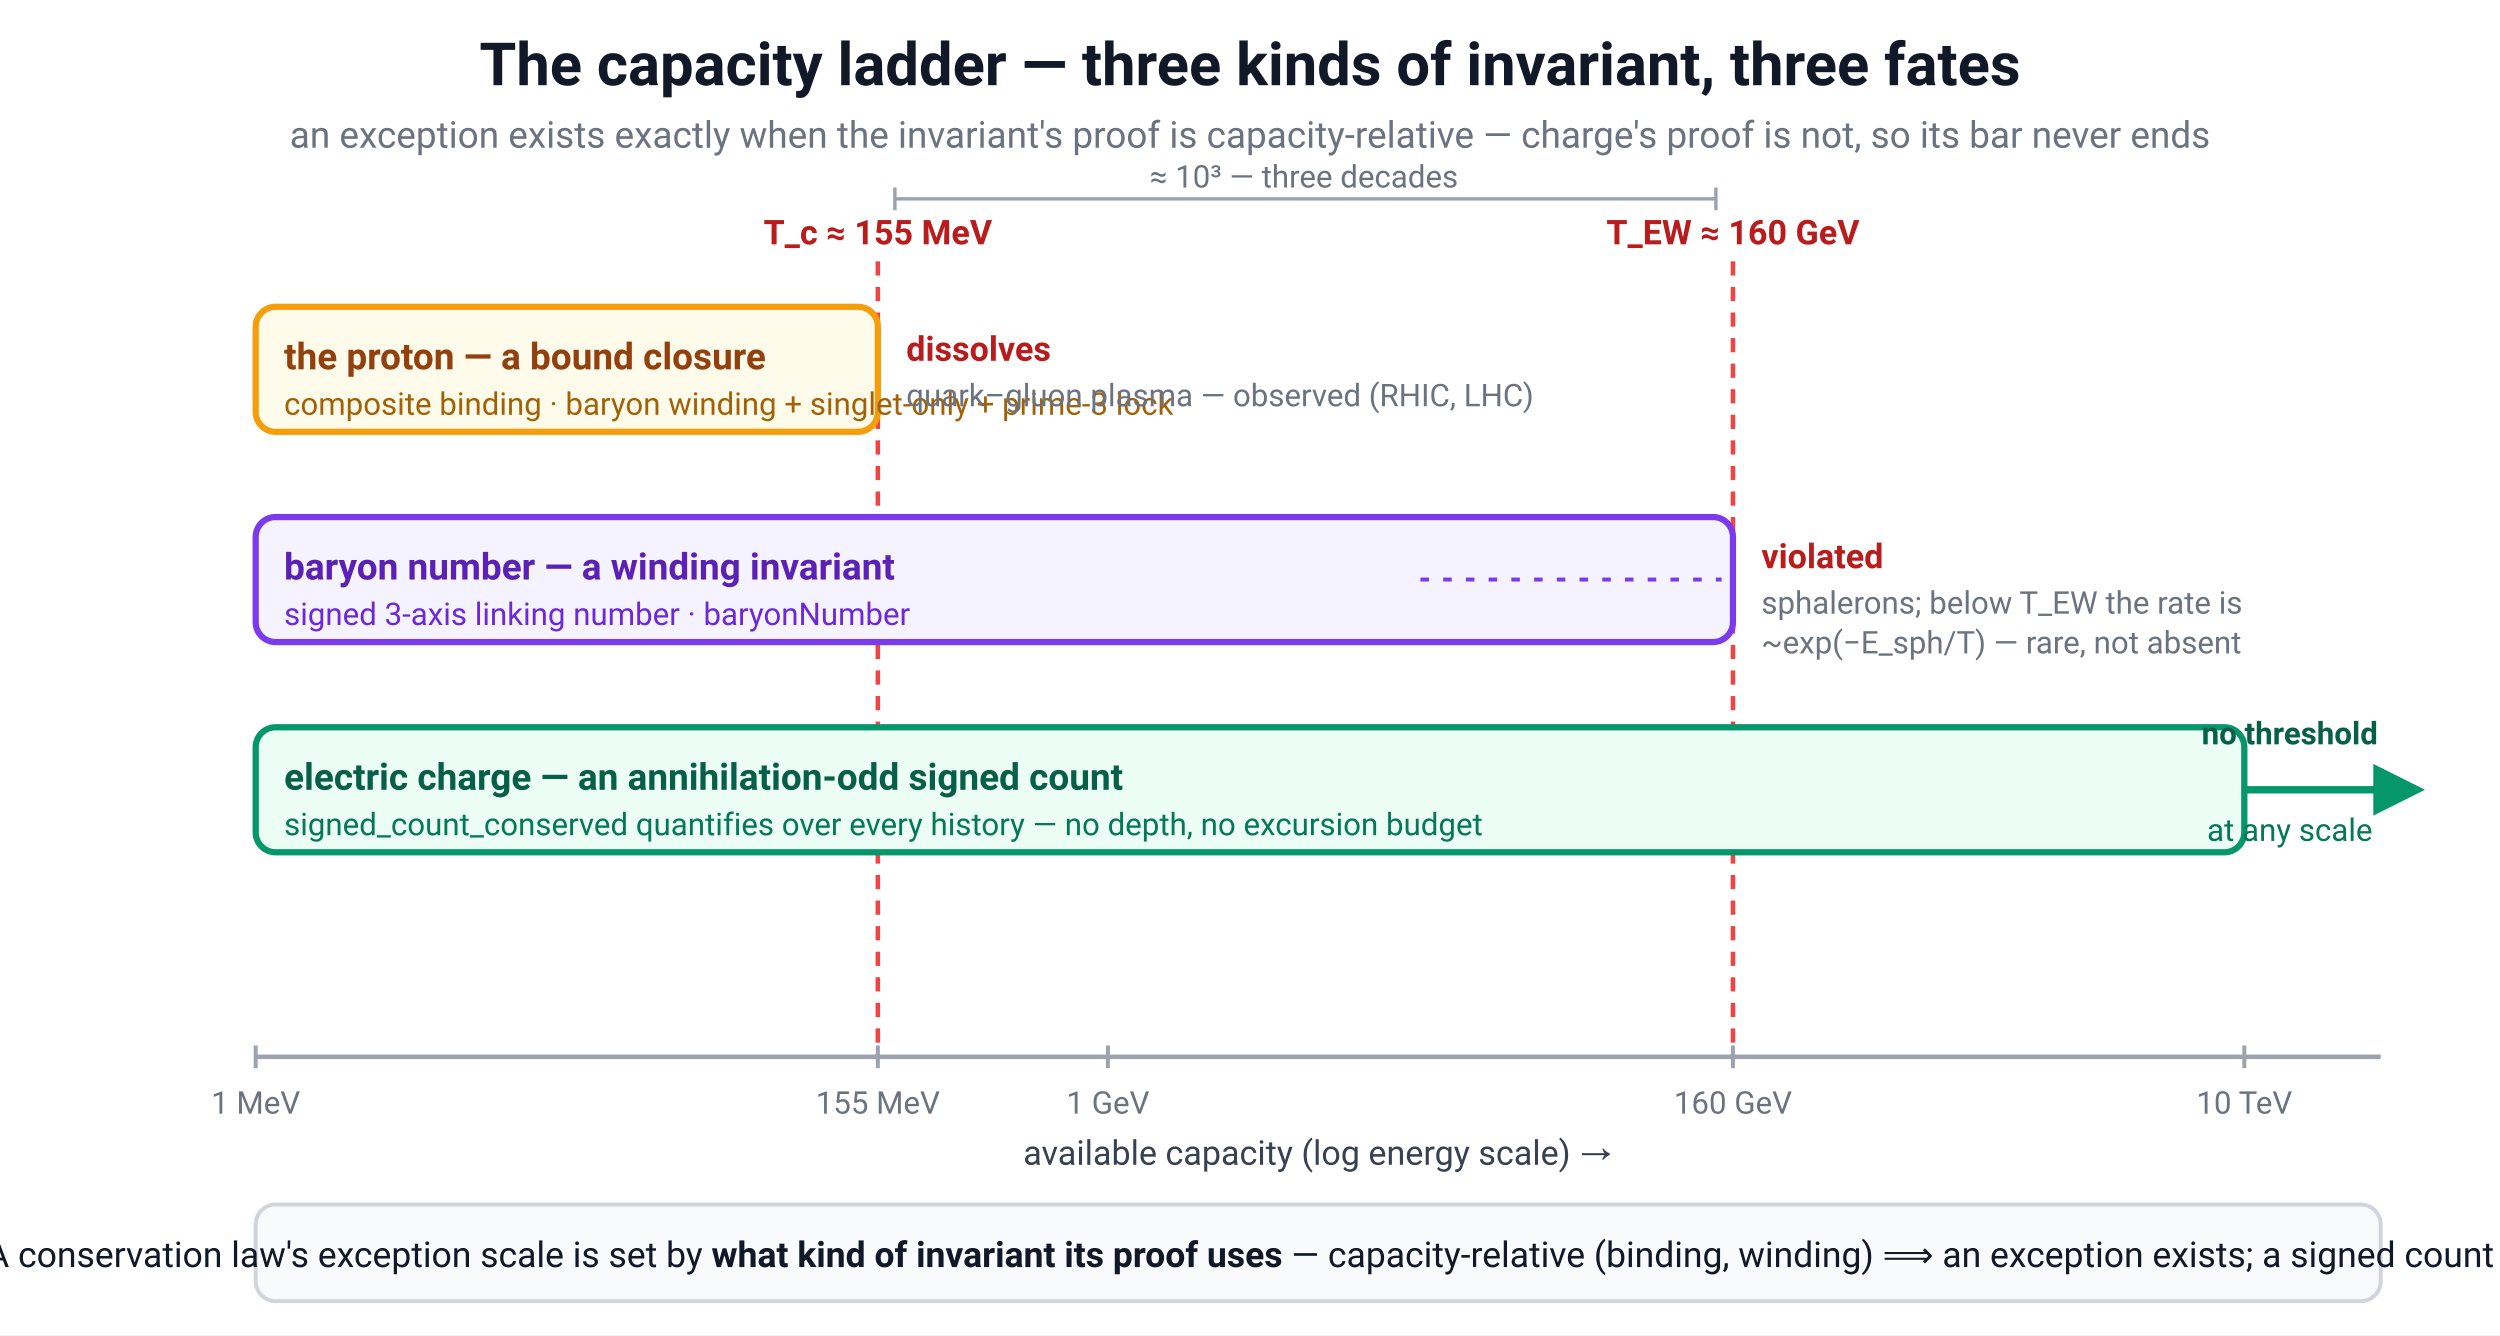
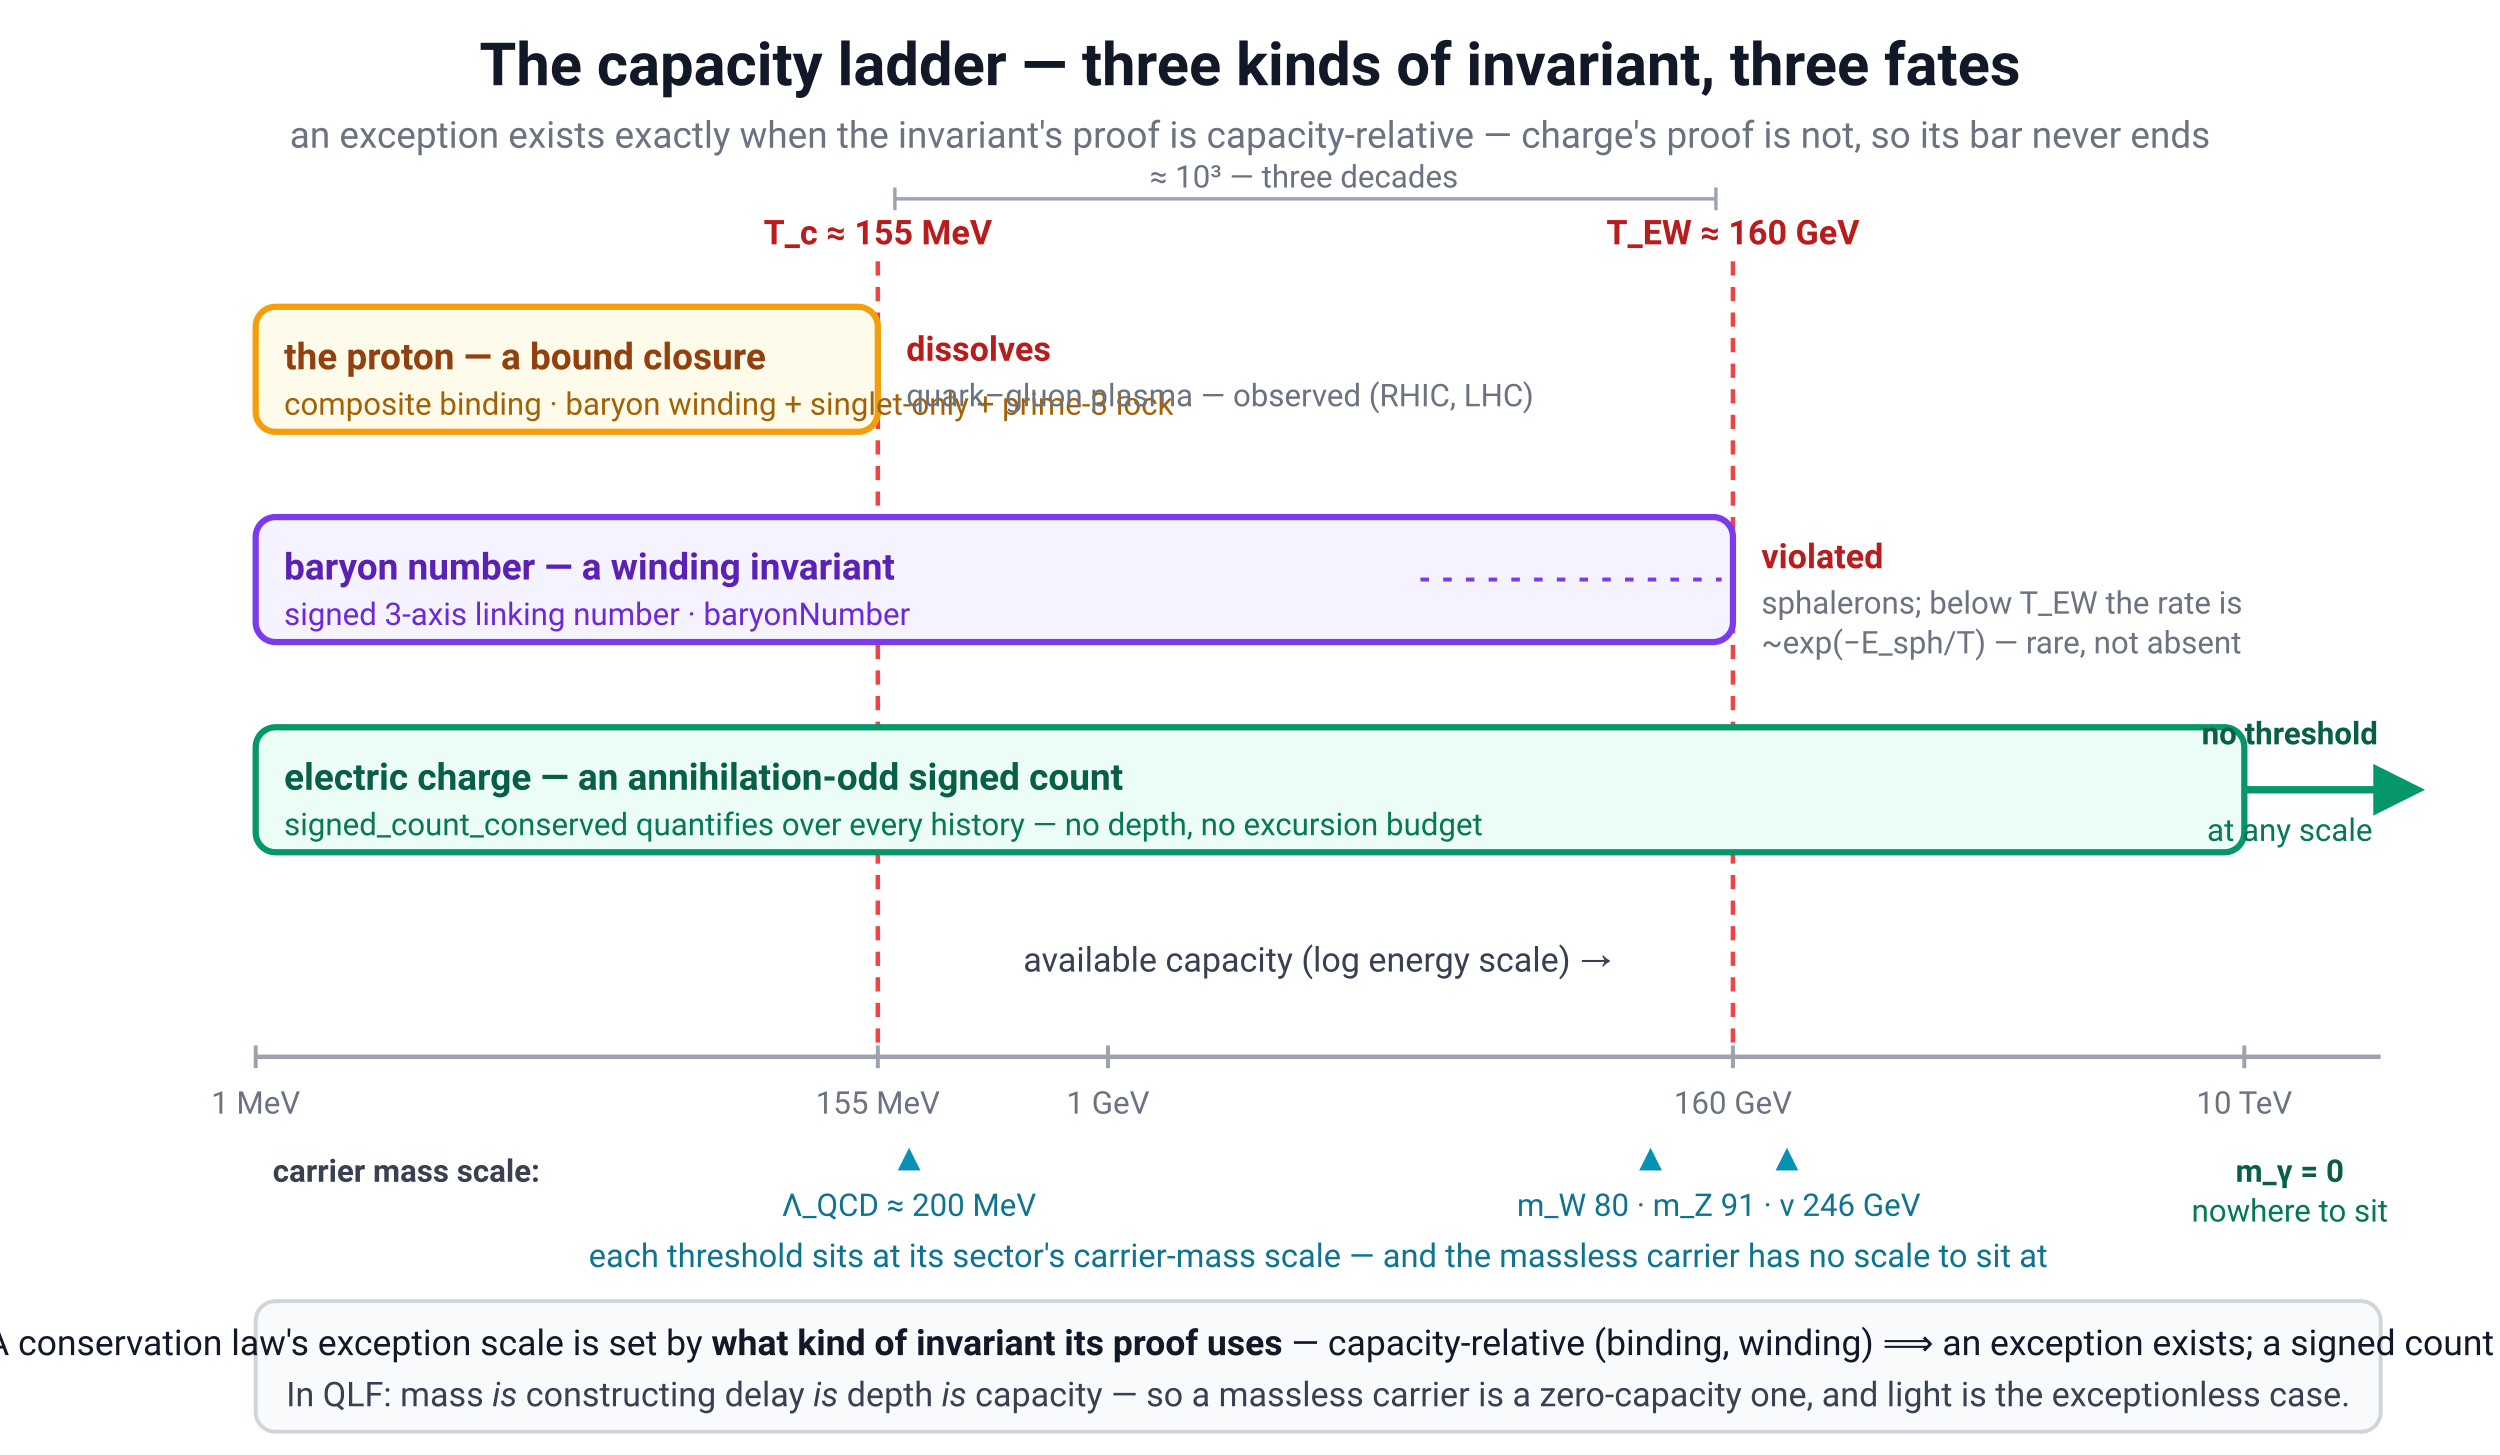
- <svg xmlns="http://www.w3.org/2000/svg" viewBox="0 0 880 470" font-family="ui-sans-serif, system-ui, 'Segoe UI', Roboto, Helvetica, Arial, sans-serif">
-   <rect width="880" height="470" fill="#ffffff" />
+ <svg xmlns="http://www.w3.org/2000/svg" viewBox="0 0 880 512" font-family="ui-sans-serif, system-ui, 'Segoe UI', Roboto, Helvetica, Arial, sans-serif">
+   <rect width="880" height="512" fill="#ffffff" />
  <text x="440" y="30" text-anchor="middle" font-size="21" font-weight="700" fill="#111827">The capacity ladder — three kinds of invariant, three fates</text>
  <text x="440" y="52" text-anchor="middle" font-size="13" fill="#6b7280">an exception exists exactly when the invariant's proof is capacity-relative — charge's proof is not, so its bar never ends</text>
  <defs>
    <marker id="onward" markerWidth="10" markerHeight="10" refX="1" refY="3.5" orient="auto">
      <path d="M0,0 L7,3.5 L0,7 z" fill="#059669" />
    </marker>
  </defs>
  <line x1="309" y1="92" x2="309" y2="372" stroke="#ef4444" stroke-width="1.6" stroke-dasharray="5 4" />
  <line x1="610" y1="92" x2="610" y2="372" stroke="#ef4444" stroke-width="1.6" stroke-dasharray="5 4" />
  <text x="309" y="86" text-anchor="middle" font-size="12" font-weight="700" fill="#b91c1c">T_c ≈ 155 MeV</text>
  <text x="610" y="86" text-anchor="middle" font-size="12" font-weight="700" fill="#b91c1c">T_EW ≈ 160 GeV</text>
  <line x1="315" y1="70" x2="604" y2="70" stroke="#9ca3af" stroke-width="1.2" />
  <line x1="315" y1="66" x2="315" y2="74" stroke="#9ca3af" stroke-width="1.2" />
  <line x1="604" y1="66" x2="604" y2="74" stroke="#9ca3af" stroke-width="1.2" />
  <text x="459" y="66" text-anchor="middle" font-size="11" fill="#6b7280">≈ 10³ — three decades</text>
  <rect x="90" y="108" width="219" height="44" rx="7" fill="#fffbeb" stroke="#f59e0b" stroke-width="2.2" />
  <text x="100" y="130" font-size="13" font-weight="700" fill="#92400e">the proton — a bound closure</text>
  <text x="100" y="146" font-size="11" fill="#a16207">composite binding · baryon winding + singlet-only + prime-3 lock</text>
  <text x="319" y="127" font-size="12" font-weight="700" fill="#b91c1c">dissolves</text>
  <text x="319" y="143" font-size="11" fill="#6b7280">quark–gluon plasma — observed (RHIC, LHC)</text>
  <rect x="90" y="182" width="520" height="44" rx="7" fill="#f5f3ff" stroke="#7c3aed" stroke-width="2.2" />
  <text x="100" y="204" font-size="13" font-weight="700" fill="#5b21b6">baryon number — a winding invariant</text>
  <text x="100" y="220" font-size="11" fill="#6d28d9">signed 3-axis linking number · baryonNumber</text>
  <line x1="500" y1="204" x2="606" y2="204" stroke="#7c3aed" stroke-width="1.4" stroke-dasharray="3 5" />
  <text x="620" y="200" font-size="12" font-weight="700" fill="#b91c1c">violated</text>
  <text x="620" y="216" font-size="11" fill="#6b7280">sphalerons; below T_EW the rate is</text>
  <text x="620" y="230" font-size="11" fill="#6b7280">~exp(−E_sph/T) — rare, not absent</text>
  <rect x="90" y="256" width="700" height="44" rx="7" fill="#ecfdf5" stroke="#059669" stroke-width="2.2" />
  <text x="100" y="278" font-size="13" font-weight="700" fill="#065f46">electric charge — an annihilation-odd signed count</text>
  <text x="100" y="294" font-size="11" fill="#047857">signed_count_conserved quantifies over every history — no depth, no excursion budget</text>
  <line x1="790" y1="278" x2="838" y2="278" stroke="#059669" stroke-width="2.6" marker-end="url(#onward)" />
  <text x="806" y="262" text-anchor="middle" font-size="11" font-weight="700" fill="#065f46">no threshold</text>
  <text x="806" y="296" text-anchor="middle" font-size="11" fill="#047857">at any scale</text>
+   <text x="464" y="342" text-anchor="middle" font-size="12" fill="#374151">available capacity (log energy scale) →</text>
  <line x1="90" y1="372" x2="838" y2="372" stroke="#9ca3af" stroke-width="1.6" />
  <text x="90" y="392" text-anchor="middle" font-size="11" fill="#6b7280">1 MeV</text>
  <text x="309" y="392" text-anchor="middle" font-size="11" fill="#6b7280">155 MeV</text>
  <text x="390" y="392" text-anchor="middle" font-size="11" fill="#6b7280">1 GeV</text>
  <text x="610" y="392" text-anchor="middle" font-size="11" fill="#6b7280">160 GeV</text>
  <text x="790" y="392" text-anchor="middle" font-size="11" fill="#6b7280">10 TeV</text>
  <line x1="90" y1="368" x2="90" y2="376" stroke="#9ca3af" stroke-width="1.4" />
  <line x1="309" y1="368" x2="309" y2="376" stroke="#9ca3af" stroke-width="1.4" />
  <line x1="390" y1="368" x2="390" y2="376" stroke="#9ca3af" stroke-width="1.4" />
  <line x1="610" y1="368" x2="610" y2="376" stroke="#9ca3af" stroke-width="1.4" />
  <line x1="790" y1="368" x2="790" y2="376" stroke="#9ca3af" stroke-width="1.4" />
-   <text x="464" y="410" text-anchor="middle" font-size="12" fill="#374151">available capacity (log energy scale) →</text>
-   <rect x="90" y="424" width="748" height="34" rx="7" fill="#f9fafb" stroke="#d1d5db" stroke-width="1.4" />
-   <text x="464" y="446" text-anchor="middle" font-size="12.5" fill="#111827">A conservation law's exception scale is set by <tspan font-weight="700">what kind of invariant its proof uses</tspan> — capacity-relative (binding, winding) ⟹ an exception exists; a signed count ⟹ none.</text>
+   <text x="96" y="416" font-size="11" font-weight="700" fill="#374151">carrier mass scale:</text>
+   <path d="M320,404 L316,412 L324,412 z" fill="#0891b2" />
+   <text x="320" y="428" text-anchor="middle" font-size="11" fill="#0e7490">Λ_QCD ≈ 200 MeV</text>
+   <path d="M581,404 L577,412 L585,412 z" fill="#0891b2" />
+   <path d="M629,404 L625,412 L633,412 z" fill="#0891b2" />
+   <text x="605" y="428" text-anchor="middle" font-size="11" fill="#0e7490">m_W 80 · m_Z 91 · v 246 GeV</text>
+   <text x="806" y="416" text-anchor="middle" font-size="11" font-weight="700" fill="#065f46">m_γ = 0</text>
+   <text x="806" y="430" text-anchor="middle" font-size="11" fill="#047857">nowhere to sit</text>
+   <text x="464" y="446" text-anchor="middle" font-size="11.5" fill="#0e7490">each threshold sits at its sector's carrier-mass scale — and the massless carrier has no scale to sit at</text>
+   <rect x="90" y="458" width="748" height="46" rx="7" fill="#f9fafb" stroke="#d1d5db" stroke-width="1.4" />
+   <text x="464" y="477" text-anchor="middle" font-size="12.5" fill="#111827">A conservation law's exception scale is set by <tspan font-weight="700">what kind of invariant its proof uses</tspan> — capacity-relative (binding, winding) ⟹ an exception exists; a signed count ⟹ none.</text>
+   <text x="464" y="495" text-anchor="middle" font-size="12" fill="#374151">In QLF: mass <tspan font-style="italic">is</tspan> constructing delay <tspan font-style="italic">is</tspan> depth <tspan font-style="italic">is</tspan> capacity — so a massless carrier is a zero-capacity one, and light is the exceptionless case.</text>
</svg>
